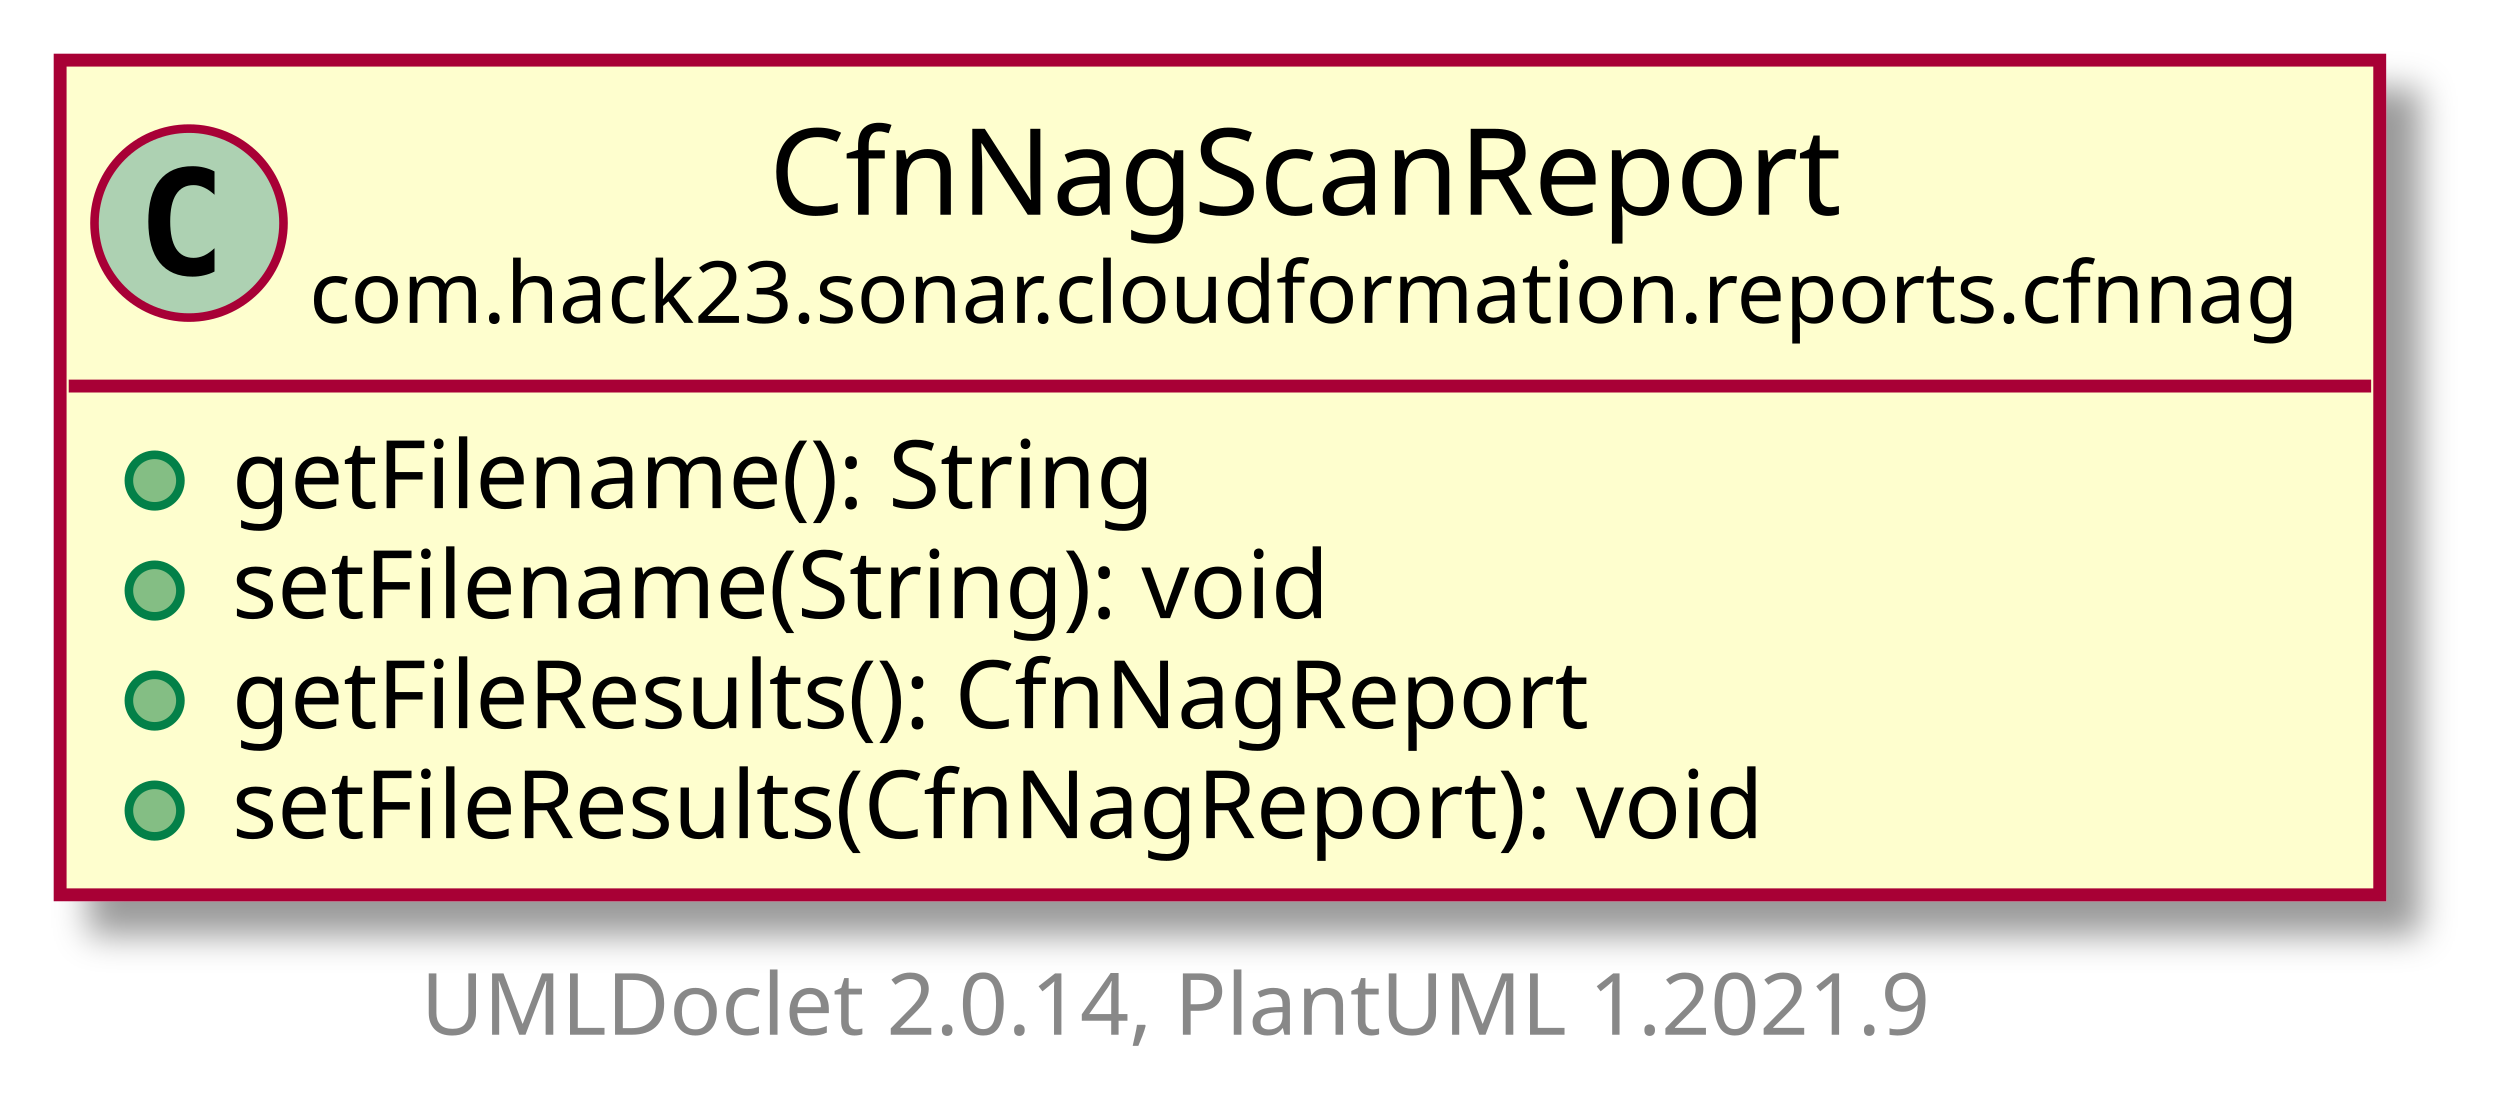
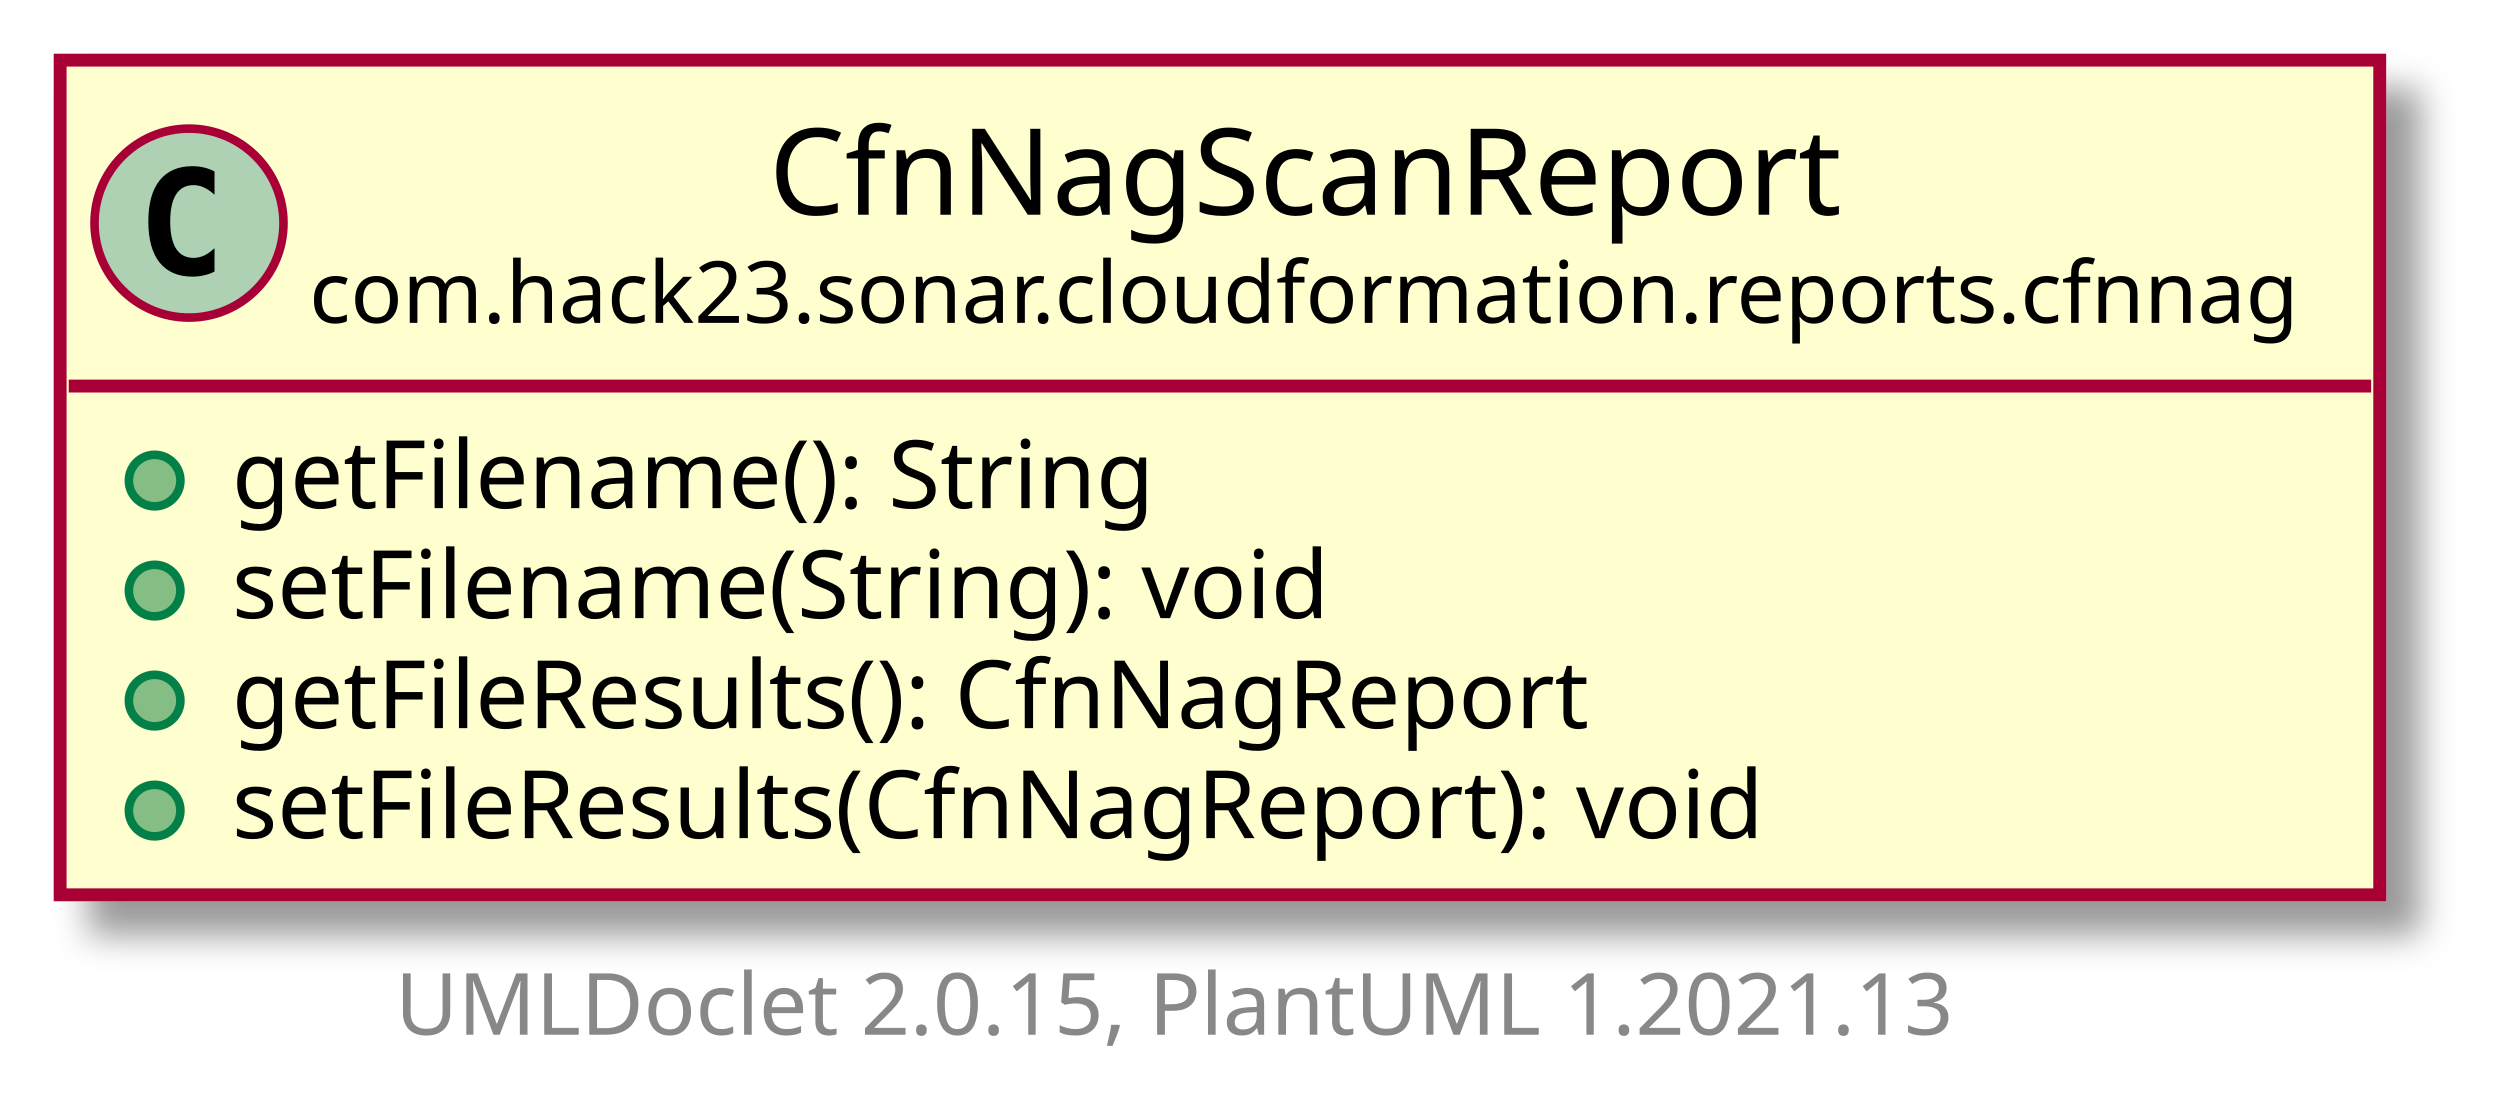
<svg xmlns="http://www.w3.org/2000/svg" xmlns:xlink="http://www.w3.org/1999/xlink" contentScriptType="application/ecmascript" contentStyleType="text/css" height="128px" preserveAspectRatio="none" style="width:291px;height:128px;background:#FFFFFF;" version="1.1" viewBox="0 0 291 128" width="291px" zoomAndPan="magnify">
  <defs>
-     <filter height="300%" id="f1xe3jv92iufg4" width="300%" x="-1" y="-1">
+     <filter height="300%" id="ffgetdk3bx00a" width="300%" x="-1" y="-1">
      <feGaussianBlur result="blurOut" stdDeviation="2.0" />
      <feColorMatrix in="blurOut" result="blurOut2" type="matrix" values="0 0 0 0 0 0 0 0 0 0 0 0 0 0 0 0 0 0 .4 0" />
      <feOffset dx="4.0" dy="4.0" in="blurOut2" result="blurOut3" />
      <feBlend in="SourceGraphic" in2="blurOut3" mode="normal" />
    </filter>
  </defs>
  <g>
    <a href="CfnNagScanReport.html" target="_top" title="CfnNagScanReport.html" xlink:actuate="onRequest" xlink:href="CfnNagScanReport.html" xlink:show="new" xlink:title="CfnNagScanReport.html" xlink:type="simple">
-       <rect codeLine="5" fill="#FEFECE" filter="url(#f1xe3jv92iufg4)" height="97.156" id="com.hack23.sonar.cloudformation.reports.cfnnag.CfnNagScanReport" style="stroke:#A80036;stroke-width:1.5;" width="270" x="7" y="7" />
+       <rect codeLine="5" fill="#FEFECE" filter="url(#ffgetdk3bx00a)" height="97.156" id="com.hack23.sonar.cloudformation.reports.cfnnag.CfnNagScanReport" style="stroke:#A80036;stroke-width:1.5;" width="270" x="7" y="7" />
      <ellipse cx="22" cy="25.969" fill="#ADD1B2" rx="11" ry="11" style="stroke:#A80036;stroke-width:1.0;" />
      <path d="M24.969,31.609 Q24.391,31.906 23.75,32.047 Q23.109,32.203 22.406,32.203 Q19.906,32.203 18.578,30.562 Q17.266,28.906 17.266,25.781 Q17.266,22.656 18.578,21 Q19.906,19.344 22.406,19.344 Q23.109,19.344 23.75,19.5 Q24.406,19.656 24.969,19.953 L24.969,22.672 Q24.344,22.094 23.75,21.828 Q23.156,21.547 22.531,21.547 Q21.188,21.547 20.5,22.625 Q19.812,23.688 19.812,25.781 Q19.812,27.875 20.5,28.953 Q21.188,30.016 22.531,30.016 Q23.156,30.016 23.75,29.75 Q24.344,29.469 24.969,28.891 L24.969,31.609 Z " fill="#000000" />
      <text fill="#000000" font-family="sans-serif" font-size="14" lengthAdjust="spacing" textLength="131" x="89.5" y="24.995">CfnNagScanReport</text>
      <text fill="#000000" font-family="sans-serif" font-size="10" lengthAdjust="spacing" textLength="238" x="36" y="37.579">com.hack23.sonar.cloudformation.reports.cfnnag</text>
      <line style="stroke:#A80036;stroke-width:1.5;" x1="8" x2="276" y1="44.938" y2="44.938" />
      <ellipse cx="18" cy="55.938" fill="#84BE84" rx="3" ry="3" style="stroke:#038048;stroke-width:1.0;" />
      <text fill="#000000" font-family="sans-serif" font-size="11" lengthAdjust="spacing" textLength="119" x="27" y="59.148">getFilename(): String</text>
      <ellipse cx="18" cy="68.742" fill="#84BE84" rx="3" ry="3" style="stroke:#038048;stroke-width:1.0;" />
      <text fill="#000000" font-family="sans-serif" font-size="11" lengthAdjust="spacing" textLength="142" x="27" y="71.953">setFilename(String): void</text>
      <ellipse cx="18" cy="81.547" fill="#84BE84" rx="3" ry="3" style="stroke:#038048;stroke-width:1.0;" />
      <text fill="#000000" font-family="sans-serif" font-size="11" lengthAdjust="spacing" textLength="173" x="27" y="84.757">getFileResults(): CfnNagReport</text>
      <ellipse cx="18" cy="94.352" fill="#84BE84" rx="3" ry="3" style="stroke:#038048;stroke-width:1.0;" />
      <text fill="#000000" font-family="sans-serif" font-size="11" lengthAdjust="spacing" textLength="196" x="27" y="97.562">setFileResults(CfnNagReport): void</text>
    </a>
-     <text fill="#888888" font-family="sans-serif" font-size="10" lengthAdjust="spacing" textLength="186" x="49" y="120.439">UMLDoclet 2.0.14, PlantUML 1.2021.9</text>
+     <text fill="#888888" font-family="sans-serif" font-size="10" lengthAdjust="spacing" textLength="192" x="46" y="120.439">UMLDoclet 2.0.15, PlantUML 1.2021.13</text>
  </g>
</svg>
